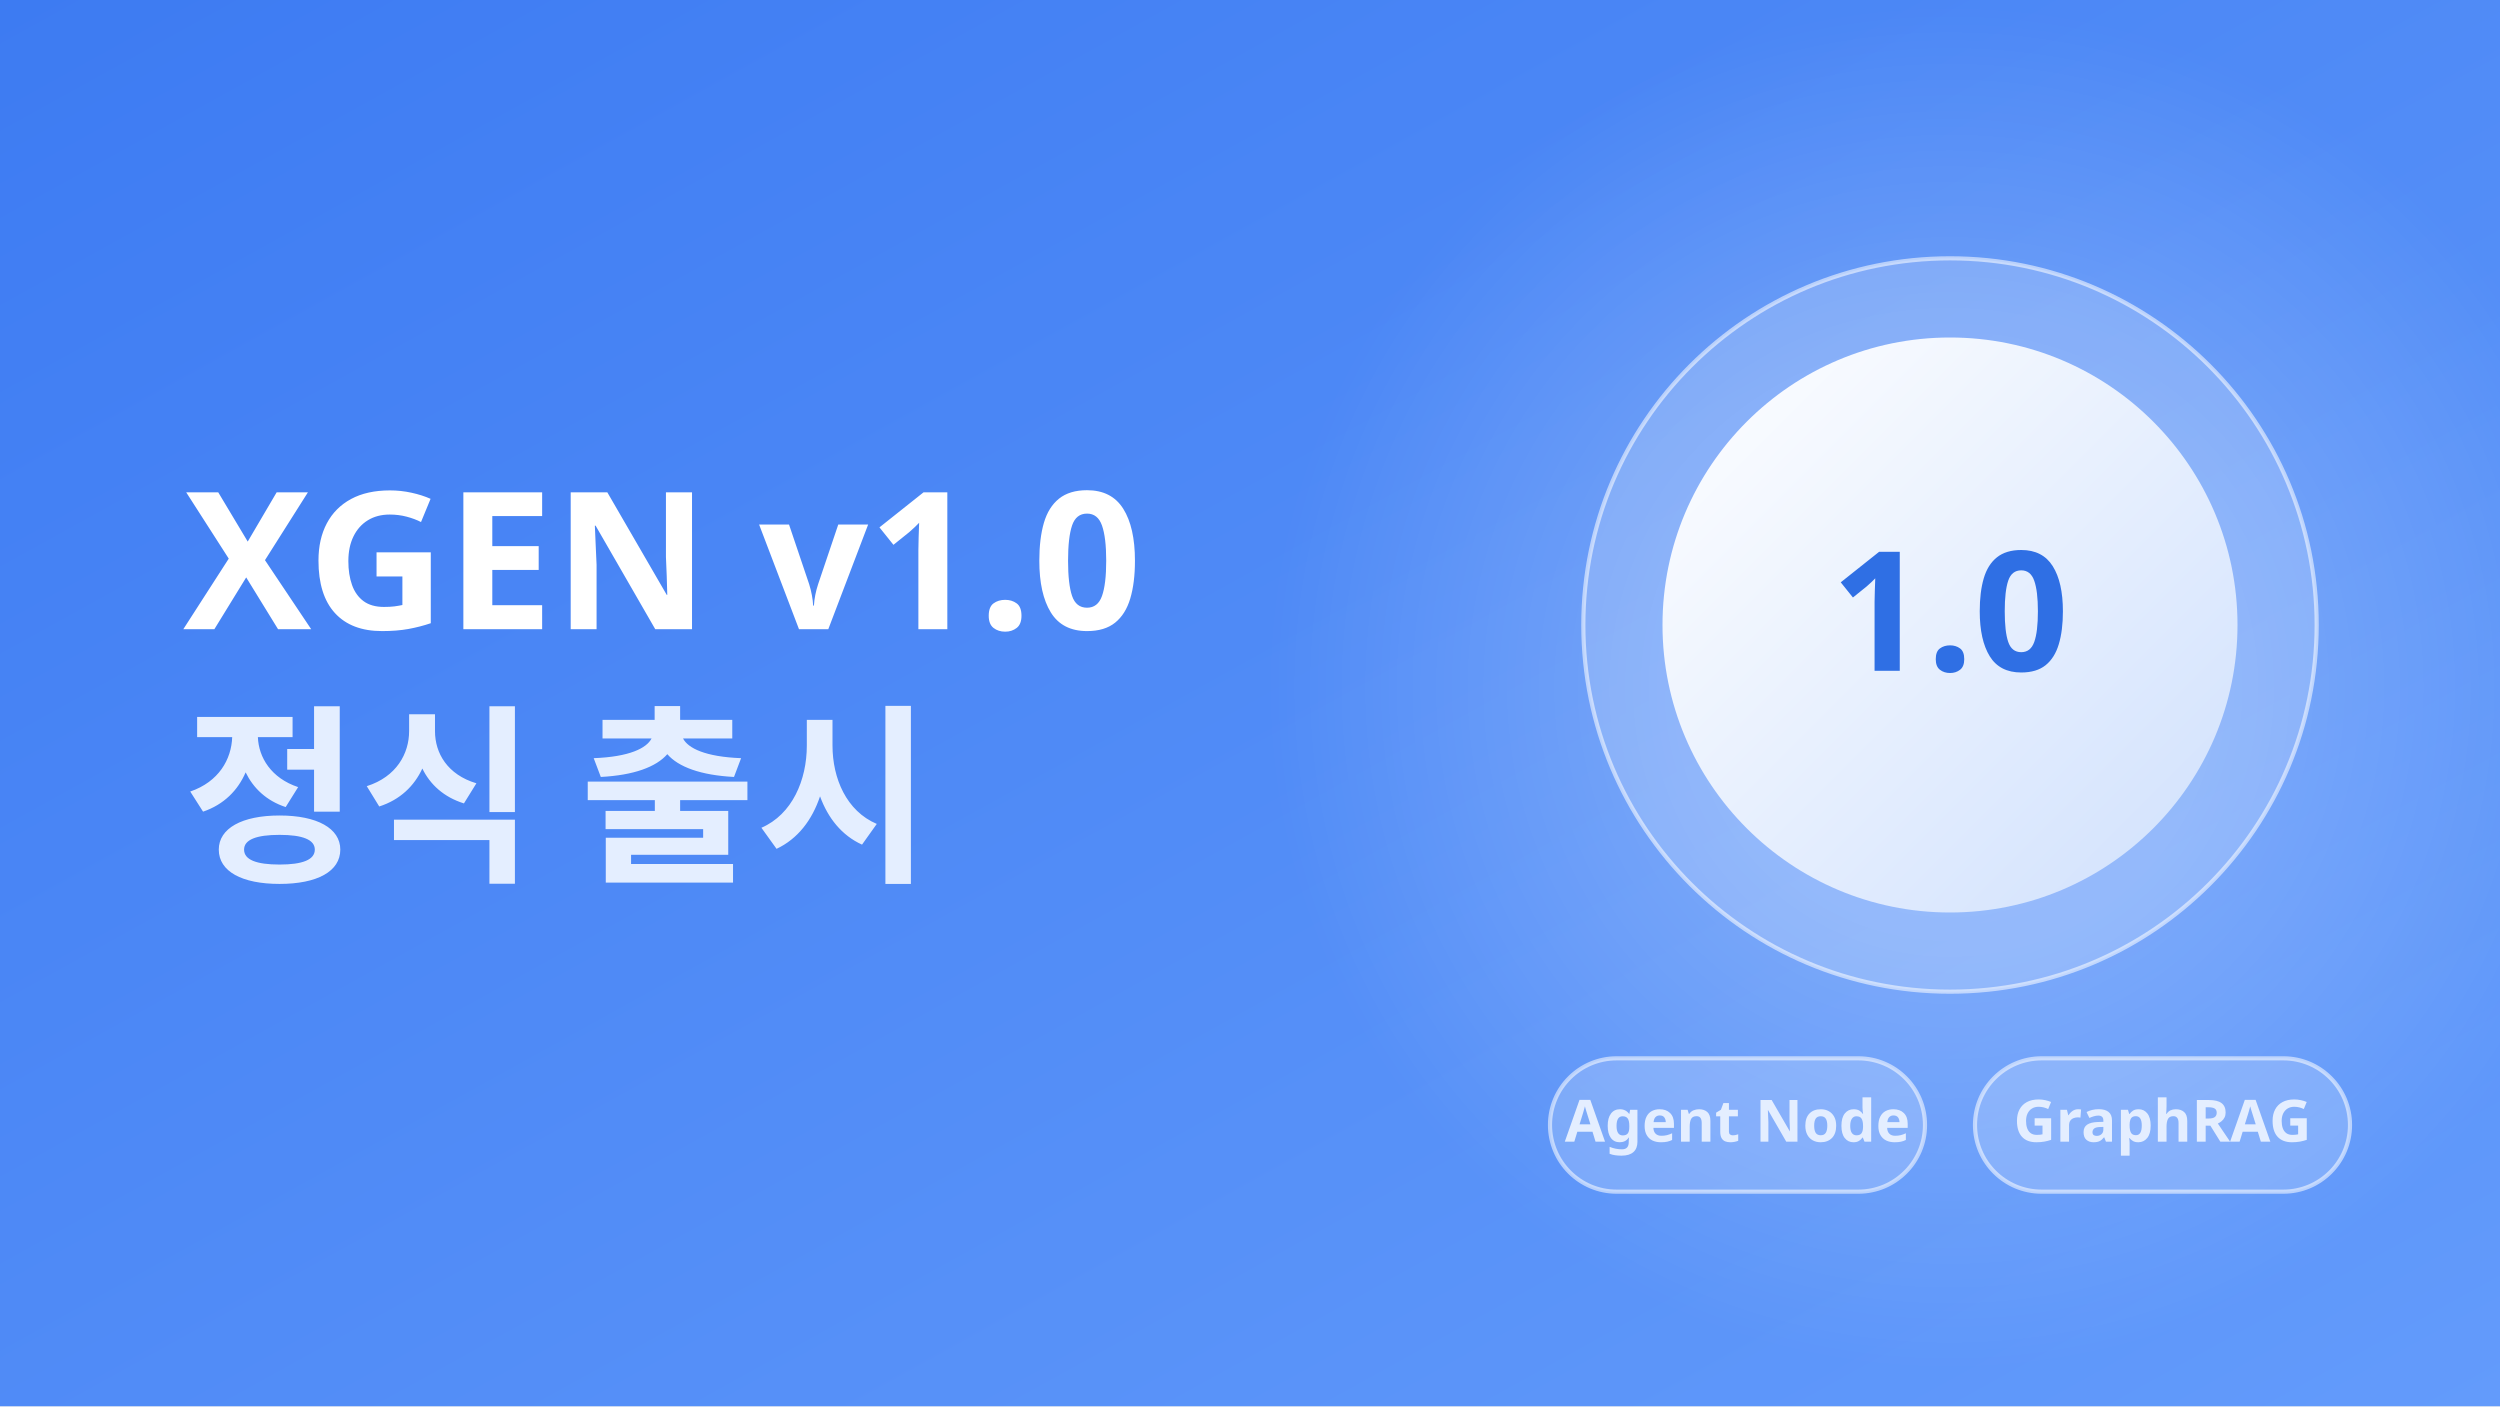
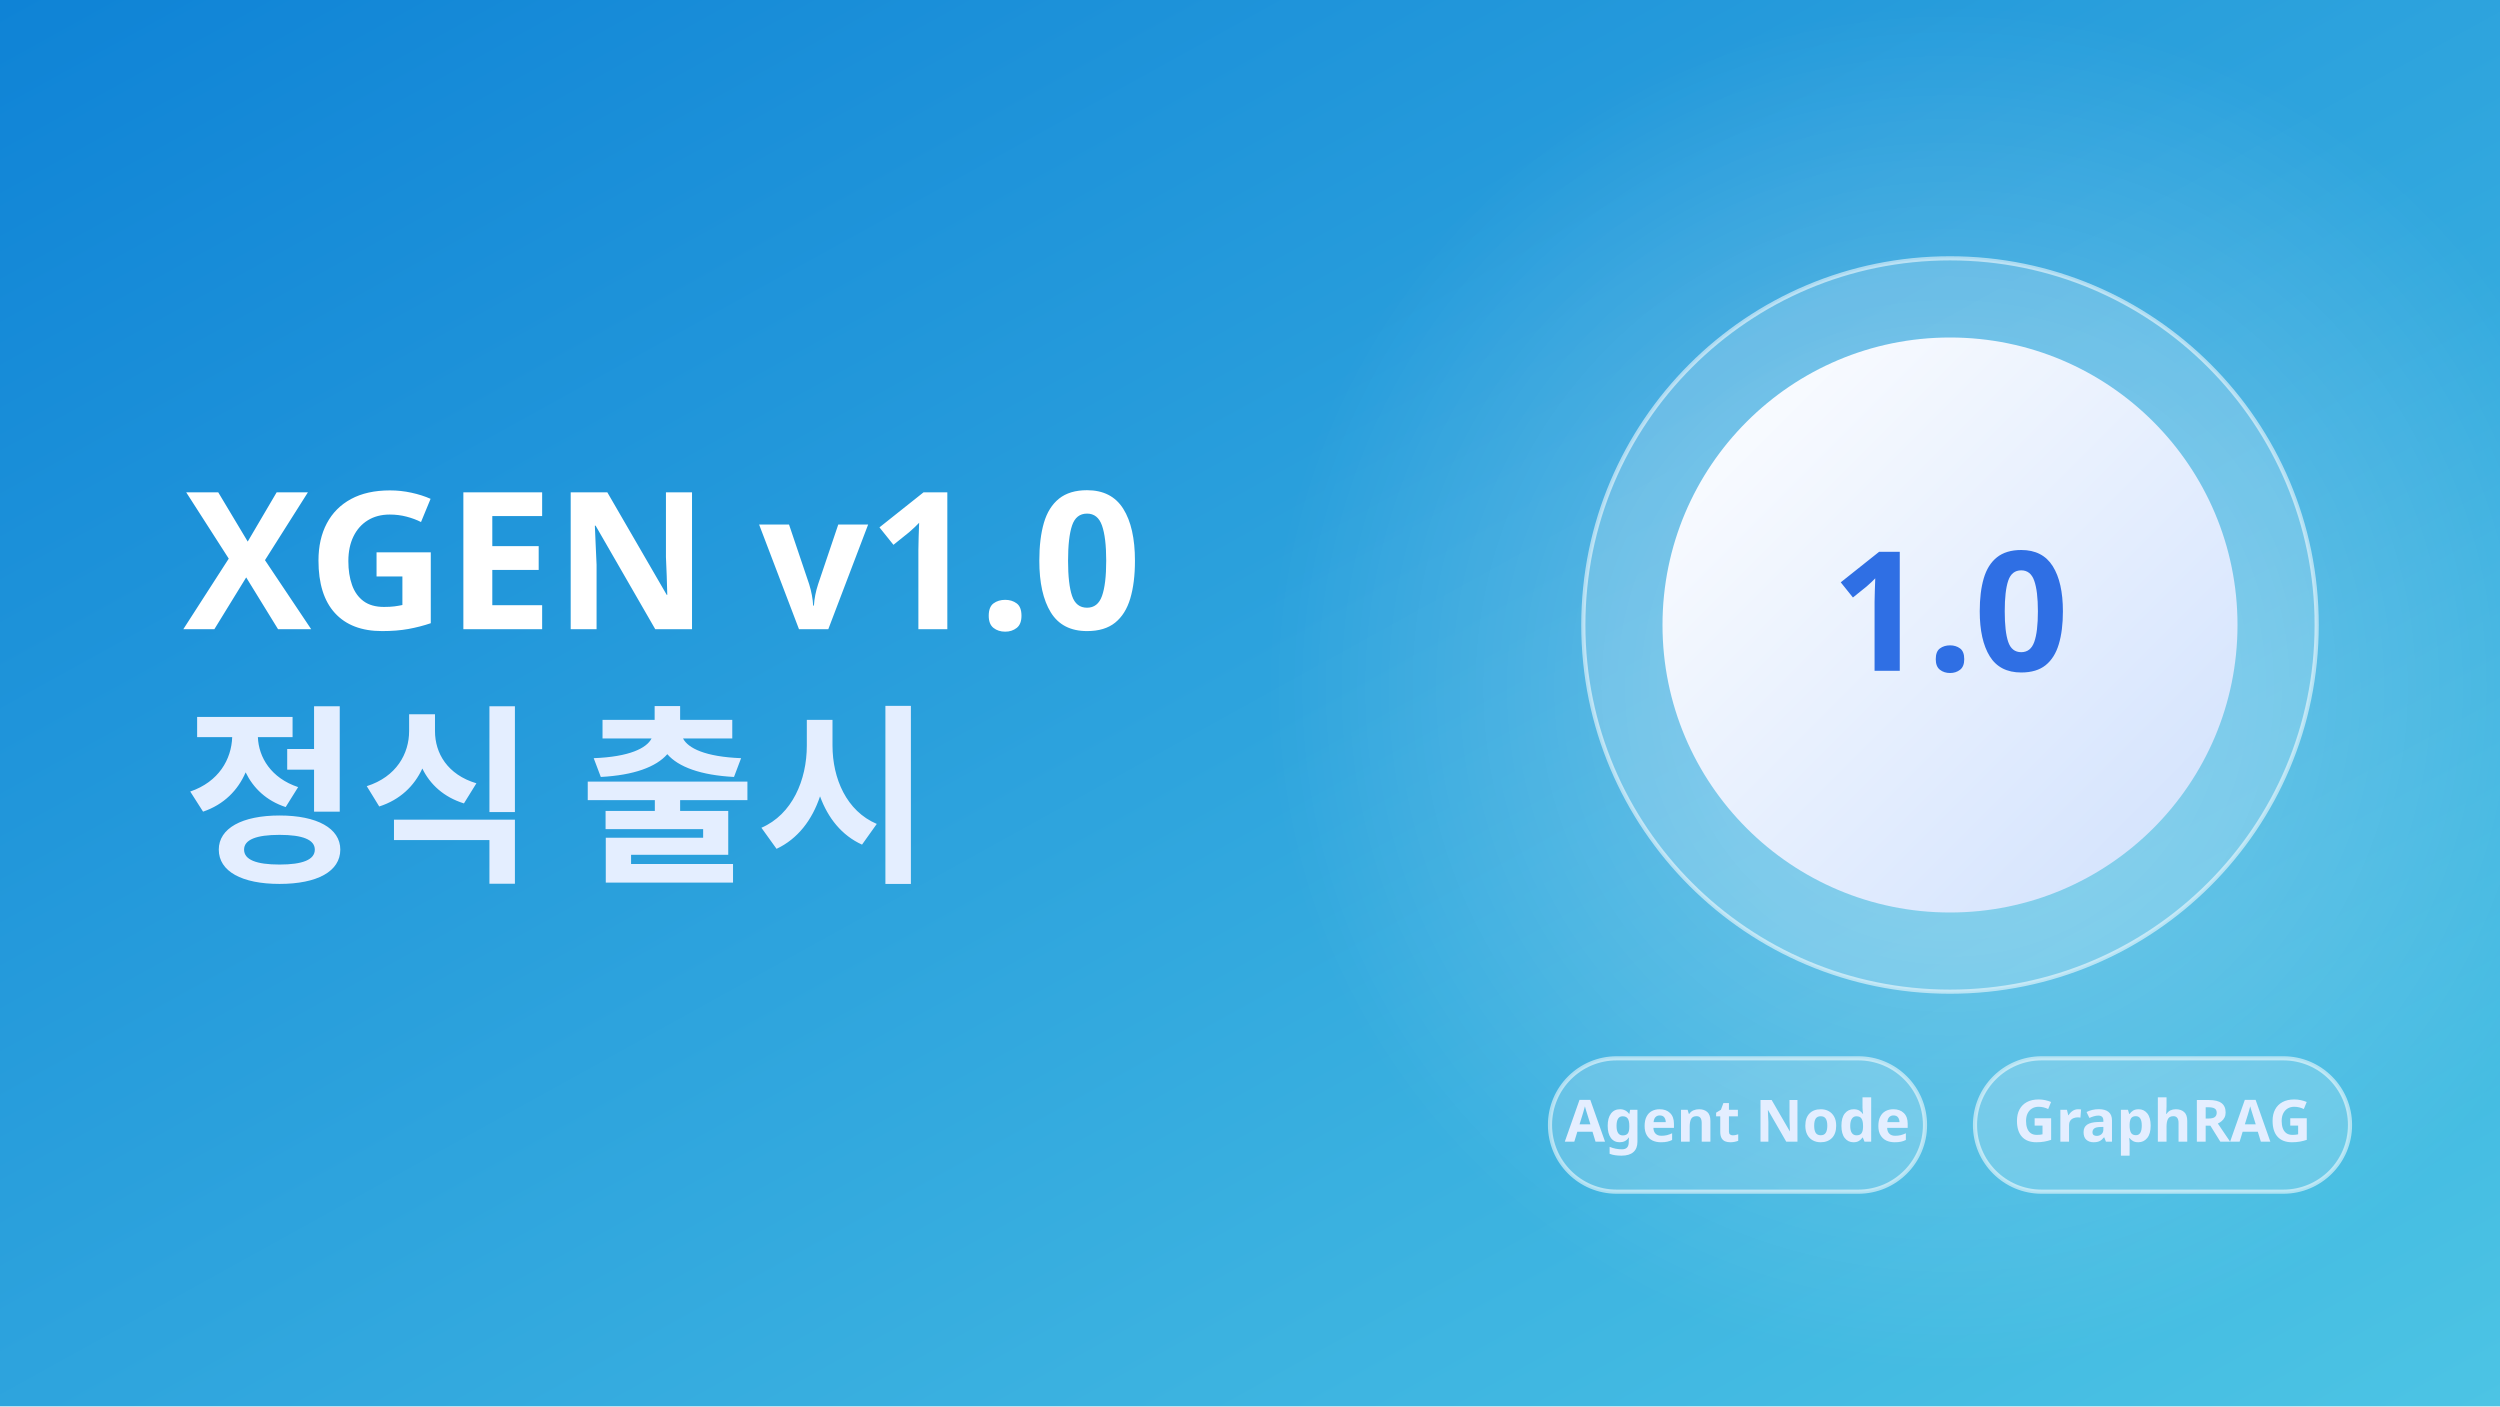
<svg xmlns="http://www.w3.org/2000/svg" viewBox="0 0 1200 675" role="img" aria-label="XGEN v1.0 정식 출시 — GS 인증으로 검증된 핵심 기능">
  <defs>
    <linearGradient id="bg" x1="0" y1="0" x2="1" y2="1">
-       <stop offset="0" stop-color="#3d7bf2" />
-       <stop offset="1" stop-color="#639bfb" />
+       <stop offset="0" stop-color="#0f83d6" />
+       <stop offset="1" stop-color="#4cc4e4" />
    </linearGradient>
    <linearGradient id="badge" x1="0" y1="0" x2="1" y2="1">
      <stop offset="0" stop-color="#ffffff" />
      <stop offset="1" stop-color="#cfe0fd" />
    </linearGradient>
    <radialGradient id="glow" cx="50%" cy="50%" r="50%">
      <stop offset="0" stop-color="#ffffff" stop-opacity="0.34" />
      <stop offset="1" stop-color="#ffffff" stop-opacity="0" />
    </radialGradient>
  </defs>
  <rect width="1200" height="675" fill="url(#bg)" />
  <circle cx="936" cy="330" r="330" fill="url(#glow)" />
  <text x="88" y="302" font-family="Pretendard,'Pretendard Variable','Malgun Gothic','Apple SD Gothic Neo','Noto Sans KR',sans-serif" font-size="92" font-weight="800" fill="#ffffff">XGEN v1.0</text>
  <text x="88" y="416" font-family="Pretendard,'Pretendard Variable','Malgun Gothic','Apple SD Gothic Neo','Noto Sans KR',sans-serif" font-size="92" font-weight="800" fill="#e4eeff">정식 출시</text>
  <circle cx="936" cy="300" r="176" fill="#ffffff2e" stroke="#ffffff8c" stroke-width="2" />
  <circle cx="936" cy="300" r="138" fill="url(#badge)" />
  <text x="936" y="322" text-anchor="middle" font-family="Pretendard,'Pretendard Variable','Malgun Gothic','Apple SD Gothic Neo','Noto Sans KR',sans-serif" font-size="80" font-weight="800" fill="#2f6fe4">1.0</text>
  <rect x="744" y="508" width="180" height="64" rx="32" fill="#ffffff2e" stroke="#ffffff8c" stroke-width="2" />
  <rect x="948" y="508" width="180" height="64" rx="32" fill="#ffffff2e" stroke="#ffffff8c" stroke-width="2" />
  <text x="834" y="548" text-anchor="middle" font-family="Pretendard,'Pretendard Variable','Malgun Gothic','Apple SD Gothic Neo','Noto Sans KR',sans-serif" font-size="28" font-weight="600" fill="#e4eeff">Agent Node</text>
  <text x="1038" y="548" text-anchor="middle" font-family="Pretendard,'Pretendard Variable','Malgun Gothic','Apple SD Gothic Neo','Noto Sans KR',sans-serif" font-size="28" font-weight="600" fill="#e4eeff">GraphRAG</text>
</svg>
